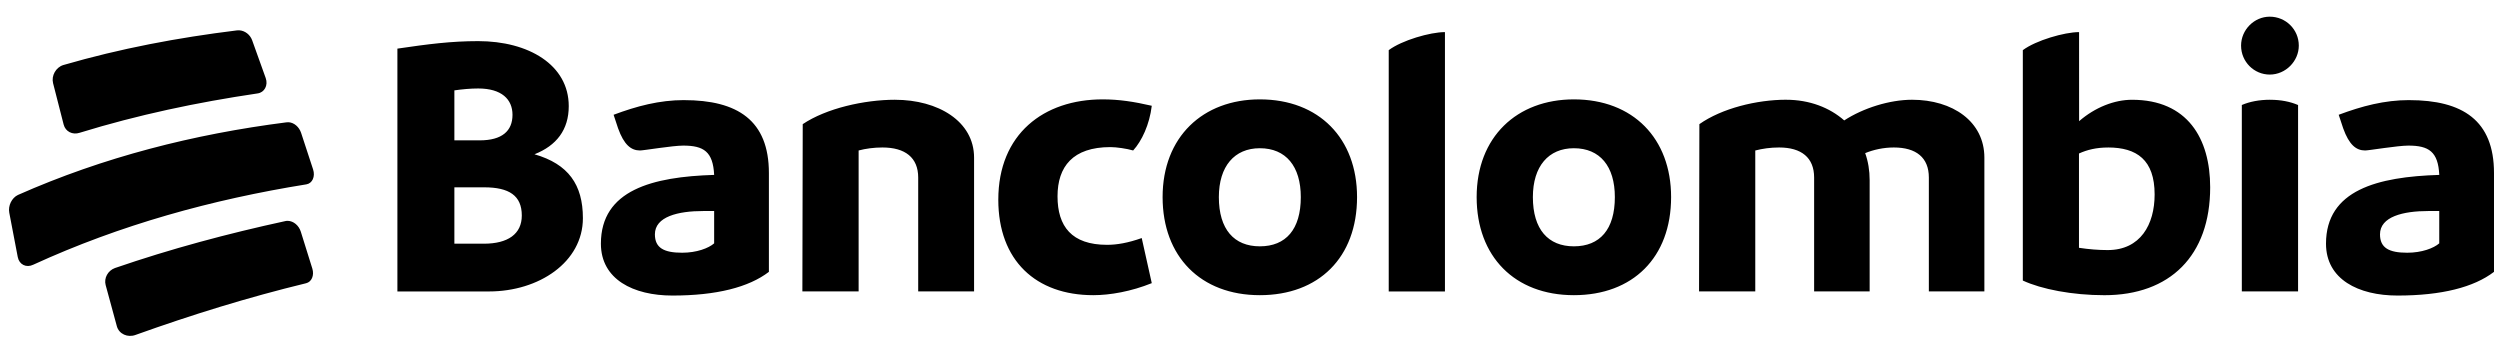
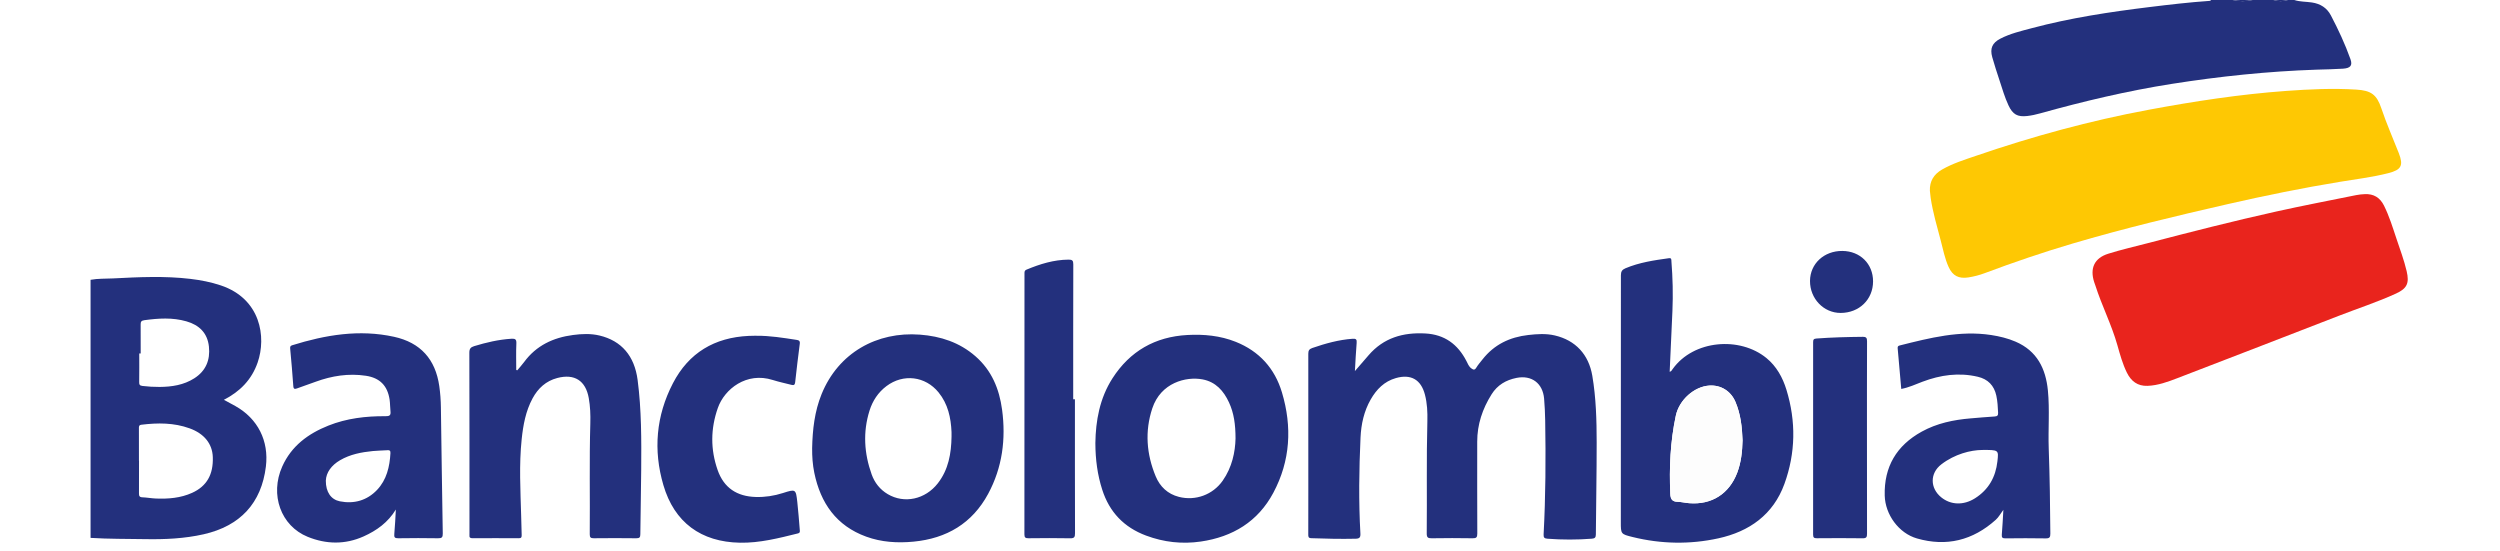
- <svg xmlns="http://www.w3.org/2000/svg" version="1.1" id="Capa_1" x="0px" y="0px" width="100" height="14" viewBox="0 0 100 14" enable-background="new 0 0 252 71" xml:space="preserve">
-   <defs id="defs33" />
-   <path id="path2" d="m 90.79,0.667 c -0.625,0 -1.147,0.527 -1.147,1.158 0,0.647 0.521,1.158 1.147,1.158 0.641,0 1.162,-0.541 1.162,-1.158 0,-0.646 -0.521,-1.158 -1.162,-1.158 z M 9.577,1.213 c -0.032,-0.002 -0.064,-0.002 -0.096,0.002 C 7.112,1.507 4.824,1.937 2.531,2.602 2.232,2.696 2.048,3.031 2.123,3.328 2.291,3.988 2.376,4.319 2.546,4.982 2.618,5.262 2.9,5.406 3.186,5.311 5.529,4.59 7.878,4.096 10.302,3.737 10.58,3.7 10.731,3.412 10.629,3.124 10.414,2.517 10.306,2.214 10.086,1.61 10.004,1.386 9.8,1.229 9.577,1.213 Z m 48.221,0.071 c -0.595,0 -1.728,0.331 -2.249,0.722 v 9.652 h 2.249 z m 25.365,0 c -0.581,0 -1.728,0.331 -2.25,0.722 v 9.216 c 0.743,0.346 1.98,0.586 3.263,0.586 2.622,0 4.231,-1.578 4.231,-4.315 0,-1.955 -0.909,-3.503 -3.128,-3.502 -0.7,0 -1.474,0.3 -2.115,0.856 z M 19.129,1.645 c -1.087,0 -2.011,0.12 -3.233,0.3 v 9.713 h 3.665 c 1.997,0 3.755,-1.173 3.755,-2.932 0,-1.338 -0.581,-2.165 -1.937,-2.555 0.879,-0.346 1.371,-0.978 1.371,-1.925 0,-1.654 -1.61,-2.601 -3.622,-2.601 z m 0,1.894 c 0.939,0 1.371,0.436 1.371,1.053 0,0.646 -0.417,1.022 -1.311,1.022 H 18.175 V 3.615 C 18.489,3.57 18.816,3.539 19.129,3.539 Z m 24.976,0.436 c -2.354,0 -4.173,1.383 -4.173,4.014 0,2.434 1.506,3.818 3.8,3.818 0.67,0 1.52,-0.15 2.339,-0.481 L 45.669,9.522 c -0.551,0.196 -0.998,0.271 -1.386,0.271 -1.416,0 -1.982,-0.737 -1.982,-1.94 5e-6,-1.188 0.611,-1.969 2.116,-1.969 0.239,0 0.656,0.06 0.909,0.135 C 45.669,5.644 45.982,4.983 46.071,4.231 45.356,4.066 44.76,3.975 44.105,3.975 Z m 6.288,0 c -2.28,0 -3.889,1.503 -3.889,3.909 0,2.375 1.52,3.923 3.889,3.923 2.355,0 3.889,-1.503 3.889,-3.923 0,-2.345 -1.52,-3.909 -3.889,-3.909 z m 12.562,0 c -2.279,0 -3.889,1.503 -3.889,3.909 0,2.375 1.52,3.923 3.889,3.923 2.355,0 3.889,-1.503 3.889,-3.923 0,-2.345 -1.52,-3.909 -3.889,-3.909 z m 8.491,0.014 c -1.175,0 -2.575,0.345 -3.471,0.977 l -0.013,6.691 H 70.211 V 6.02 c 0.284,-0.075 0.611,-0.121 0.953,-0.121 0.894,0 1.401,0.406 1.401,1.203 v 4.555 h 2.221 V 7.208 c 0,-0.391 -0.06,-0.752 -0.179,-1.083 0.328,-0.135 0.73,-0.226 1.147,-0.226 0.894,0 1.4,0.405 1.4,1.202 v 4.556 h 2.221 V 6.305 c 0,-1.443 -1.266,-2.314 -2.893,-2.315 -0.893,0 -1.952,0.33 -2.713,0.827 C 73.188,4.306 72.384,3.99 71.445,3.99 Z m -35.641,9.637e-4 c -1.237,0 -2.757,0.345 -3.696,0.976 l -0.014,6.691 h 2.25 V 6.019 c 0.283,-0.075 0.611,-0.12 0.953,-0.12 0.909,0 1.43,0.405 1.43,1.202 v 4.556 h 2.235 V 6.305 c 0,-1.458 -1.445,-2.314 -3.159,-2.314 z m 55,0 c -0.432,0 -0.819,0.075 -1.132,0.21 v 7.457 h 2.25 V 4.201 C 91.61,4.066 91.236,3.991 90.805,3.991 Z m -63.444,0.014 c -0.984,0 -1.893,0.241 -2.817,0.587 l 0.179,0.541 c 0.238,0.662 0.52,0.887 0.878,0.887 0.149,0 1.296,-0.195 1.728,-0.195 0.819,0 1.192,0.24 1.237,1.172 -2.459,0.075 -4.53,0.601 -4.53,2.751 0,1.427 1.296,2.075 2.861,2.075 1.758,0 3.055,-0.331 3.859,-0.948 V 6.922 c 0,-2.105 -1.251,-2.917 -3.397,-2.917 z m 69.003,0 c -0.984,0 -1.892,0.241 -2.816,0.587 l 0.179,0.541 c 0.238,0.662 0.52,0.887 0.879,0.887 0.149,0 1.296,-0.195 1.728,-0.195 0.818,0 1.192,0.24 1.237,1.172 -2.46,0.075 -4.531,0.601 -4.531,2.751 0,1.427 1.297,2.075 2.861,2.075 1.759,0 3.055,-0.331 3.859,-0.948 V 6.922 c 0,-2.105 -1.251,-2.917 -3.397,-2.917 z M 11.553,4.89 c -0.03,-0.002 -0.061,-0.001 -0.092,0.003 C 7.753,5.366 4.142,6.282 0.718,7.798 0.469,7.916 0.318,8.23 0.371,8.508 0.505,9.217 0.573,9.57 0.71,10.281 0.768,10.584 1.052,10.724 1.331,10.588 4.809,8.993 8.485,7.98 12.255,7.374 12.495,7.335 12.616,7.061 12.524,6.778 12.335,6.19 12.239,5.897 12.044,5.314 11.964,5.076 11.765,4.907 11.553,4.89 Z m 72.769,1.009 c 1.149,0 1.863,0.496 1.863,1.879 0,1.202 -0.566,2.225 -1.879,2.225 -0.356,0 -0.746,-0.03 -1.147,-0.091 V 6.14 c 0.329,-0.15 0.7,-0.24 1.163,-0.24 z m -33.929,0.03 c 1.043,0 1.639,0.722 1.639,1.955 0,1.292 -0.596,1.969 -1.639,1.969 -1.028,0 -1.639,-0.677 -1.639,-1.969 0,-1.234 0.625,-1.955 1.639,-1.955 z m 12.562,0 c 1.043,0 1.639,0.722 1.639,1.955 0,1.292 -0.596,1.969 -1.639,1.969 -1.028,0 -1.64,-0.677 -1.64,-1.969 0,-1.234 0.626,-1.955 1.64,-1.955 z M 18.175,7.493 h 1.192 c 0.999,0 1.505,0.332 1.505,1.128 0,0.737 -0.551,1.127 -1.52,1.127 h -1.177 z m 9.959,0.948 h 0.432 v 1.293 c -0.224,0.195 -0.7,0.375 -1.281,0.375 -0.73,0 -1.089,-0.194 -1.089,-0.736 0,-0.707 0.924,-0.932 1.937,-0.932 z m 69.004,0 h 0.432 v 1.293 c -0.224,0.195 -0.7,0.375 -1.282,0.375 -0.73,0 -1.088,-0.194 -1.088,-0.736 0,-0.707 0.923,-0.932 1.937,-0.932 z M 11.513,8.834 c -0.032,-6.421e-4 -0.065,0.002 -0.097,0.009 -2.315,0.503 -4.578,1.108 -6.82,1.879 -0.284,0.104 -0.444,0.404 -0.37,0.68 0.178,0.658 0.267,0.987 0.448,1.647 0.084,0.31 0.433,0.468 0.753,0.346 2.241,-0.803 4.505,-1.504 6.818,-2.066 0.222,-0.054 0.331,-0.315 0.249,-0.583 C 12.313,10.155 12.22,9.859 12.033,9.269 11.953,9.015 11.737,8.839 11.513,8.834 Z" style="stroke-width:0.494" />
+ <svg xmlns="http://www.w3.org/2000/svg" height="551" viewBox="34.93 51.42 2560 608.295" width="2500">
+   <path d="m34.93 360.32c8.23-1.52 16.59-1.11 24.89-1.54 28.44-1.47 56.89-2.85 85.31.52 11.42 1.36 22.66 3.54 33.58 7.2 44.09 14.76 50.49 57 40.63 85.25-6.54 18.76-19.33 31.88-37.23 41.06 4.44 2.41 8.6 4.59 12.7 6.89 24.78 13.91 37.14 38.43 33.68 66.77-4.92 40.31-28.26 65.59-68.65 74.76-21.28 4.83-42.86 5.77-64.52 5.39-20.13-.35-40.28-.12-60.39-1.39zm53.41 199.74h.09c0 11.99.06 23.99-.05 35.98-.02 2.75.44 4.27 3.69 4.39 4.98.19 9.93 1.15 14.91 1.35 13.75.56 27.32-.51 40.06-6.27 16.15-7.3 23.53-20.23 22.84-39.54-.52-14.65-9.51-25.83-25.55-31.65-17.37-6.31-35.23-6.21-53.26-4.01-3 .37-2.76 2.24-2.76 4.28.03 11.82.03 23.65.03 35.47zm1.93-118.42h-1.59c0 10.49.1 20.97-.07 31.45-.04 2.82.45 4.04 3.62 4.42 6.3.74 12.6 1.13 18.93 1.08 13.49-.11 26.58-2.08 38.22-9.48 12.85-8.17 17.82-20.3 16.22-35.08-1.62-15-10.7-23.8-24.84-27.85-15.41-4.42-30.93-3.39-46.54-1.26-3.4.46-4.01 1.88-3.99 4.76.09 10.66.04 21.31.04 31.96zm2377.5-390.22c6.31 2.07 12.97 1.74 19.45 2.72 9.47 1.42 16.63 5.96 21 14.3 8.18 15.61 15.64 31.57 21.56 48.19 2.51 7.05.18 10.06-8.31 10.62-9.64.64-19.31.75-28.97 1.07-53.66 1.8-106.92 7.36-159.95 15.71-49.2 7.75-97.51 19.22-145.43 32.58-4.63 1.29-9.38 2.34-14.15 2.88-10.81 1.23-16-1.77-20.65-11.68-4.18-8.9-6.88-18.35-9.94-27.65-2.8-8.52-5.63-17.04-8.04-25.68-2.67-9.58 0-15.71 8.84-20.31 10.99-5.72 23.05-8.51 34.91-11.67 42.54-11.34 85.96-17.89 129.59-23.25 22.15-2.72 44.3-5.32 66.57-6.85.7-.05 1.29-.2 1.52-.96h24c7.33 1.66 14.67 1.65 22 0h23c5.33 1.63 10.67 1.63 16 0 2.33-.02 4.66-.02 7-.02z" fill="#23307d" />
+   <path d="m2421.77 51.42c-7.33 1.65-14.67 1.66-22 0zm39 0c-5.33 1.63-10.67 1.63-16 0z" fill="#23307d" />
+   <path d="m2065.51 262.04c-.38-10.62 4.35-18.23 13.38-23.42 11.91-6.85 24.98-10.88 37.87-15.3 62.21-21.34 125.5-38.66 190.2-50.7 50.42-9.39 101.06-17.17 152.24-20.85 25.58-1.84 51.22-3.03 76.89-1.45 16.41 1.01 22.7 5.33 27.87 20.79 5.6 16.74 12.77 32.84 19.18 49.25 5.39 13.79 2.92 18.56-11.59 22.24-17.44 4.42-35.31 6.59-53.03 9.5-41.55 6.81-82.77 15.2-123.8 24.58-57.54 13.15-114.95 26.87-171.59 43.6-32.7 9.66-64.96 20.64-96.88 32.61a92.013 92.013 0 0 1 -18.3 4.81c-10.53 1.62-17.32-1.74-21.77-11.56-4.21-9.28-6.1-19.32-8.68-29.11-4.11-15.59-8.69-31.07-11.11-47.06-.4-2.64-.59-5.29-.88-7.93z" fill="#fec803" />
+   <path d="m2305.84 477.39c-11.09.44-18.27-5.24-22.9-14.69-4.69-9.6-7.53-19.89-10.41-30.12-6.38-22.62-17.17-43.6-24.31-65.93-.4-1.27-.91-2.5-1.32-3.76-4.96-15.33.18-26.57 15.53-31.37 14.42-4.51 29.2-7.89 43.83-11.71 46.98-12.28 94.02-24.29 141.42-34.83 29.38-6.53 58.96-12.18 88.46-18.16 3.09-.63 6.27-.91 9.43-1.07 9.88-.52 16.88 3.81 21.28 12.67 5.79 11.66 9.61 24.07 13.7 36.35 3.99 11.97 8.46 23.81 11.34 36.14 3.04 13.04.48 18.95-11.63 24.51-20.56 9.44-42.11 16.4-63.17 24.59-59.33 23.06-118.73 45.92-178.12 68.8-10.7 4.13-21.48 8.12-33.13 8.58z" fill="#e9241d" />
+   <path d="m1430.74 461.08c5.69-6.58 10.39-11.98 15.06-17.41 16.59-19.31 38.13-25.47 62.74-24.11 21.24 1.18 35.74 11.92 45.28 30.36 1.51 2.91 2.59 6.12 5.48 8.2 2.19 1.58 3.66 2.15 5.41-.74 1.97-3.26 4.53-6.16 6.9-9.17 12.88-16.39 30.05-24.64 50.51-26.95 9.82-1.11 19.57-1.79 29.29.48 22.88 5.33 37.43 21.01 41.42 44.49 4.14 24.4 4.8 49.05 4.82 73.69.03 33.81-.67 67.62-.9 101.44-.02 3.46-1.14 4.53-4.47 4.78a322.259 322.259 0 0 1 -48.93.02c-3.38-.25-4.47-1.25-4.28-4.8 2.23-41.94 2.47-83.91 1.74-125.89-.14-7.99-.52-15.99-1.19-23.95-1.45-17.01-13.81-26.28-30.55-22.89-11.52 2.33-20.97 7.79-27.46 18.14-10.06 16.04-15.85 33.22-15.84 52.25.01 33.82-.09 67.63.09 101.45.02 4.19-1.09 5.26-5.22 5.19-14.99-.26-29.99-.25-44.98 0-4.21.07-5.67-.75-5.62-5.39.43-41.31-.4-82.62.7-123.92.26-9.84-.19-19.66-2.68-29.24-4.34-16.67-15.52-23.02-32.08-18.3-12.82 3.65-21.4 12.44-27.8 23.61-7.43 12.99-10.54 27.21-11.23 42.02-1.63 35.29-2.13 70.59-.14 105.88.25 4.41-.96 5.74-5.27 5.84-16.33.37-32.65.02-48.97-.58-3.24-.12-3.32-1.68-3.31-4.09.06-15.99.04-31.98.05-47.97.02-50.47.08-100.95-.02-151.42-.01-3.49.85-5.27 4.34-6.47 14.51-5 29.17-9.13 44.59-10.22 3.92-.28 4.77.84 4.45 4.61-.84 9.87-1.26 19.79-1.93 31.06zm347.5.8c1.9-.4 2.5-1.92 3.32-3.07 22.99-32.15 74.04-36.22 103.5-12.11 11.11 9.09 17.92 21.43 22.09 35.01 10.69 34.84 10.17 69.74-2.23 103.92-12.34 34.02-38.79 52.62-72.92 60.1-31.42 6.89-63.19 6.3-94.6-1.43-13.13-3.23-13.09-3.36-13.08-16.57.06-90.79.15-181.58.08-272.37 0-4.13 1.26-6.17 4.99-7.75 15.37-6.48 31.64-8.86 47.96-11.13 3.1-.43 2.68 1.6 2.81 3.31 1.45 18.28 1.92 36.59 1.12 54.92-.98 22.28-2.01 44.57-3.04 67.17zm80.46 75.62c-.5-14.25-2.02-28.75-7.87-42.47-5.08-11.93-16.13-18.78-28.92-17.94-16.44 1.09-33.15 15.66-36.9 33.28-6.06 28.49-7.38 57.38-6.07 86.44.25 5.5 2.06 8.44 7.95 8.59 4.3.11 8.57 1.19 12.88 1.53 24.83 1.98 44.23-10.39 53.06-33.7 4.3-11.37 5.57-23.23 5.87-35.73zm-714.48 3.08c.35-24.53 4.69-49.43 18.93-71.58 19.27-29.96 47.05-45.78 82.55-47.74 18.26-1.01 36.29.67 53.47 7.53 25.96 10.37 43.07 29.3 51.02 55.82 11.4 38.04 9.36 75.5-9.51 110.85-16.97 31.79-44.83 48.68-80.06 53.81-20.63 3-40.76.77-60.38-6.56-24.4-9.11-40.5-25.88-48.45-50.69-5.24-16.34-7.5-33.05-7.57-51.44zm154.74-5.07c-.02-15.7-1.82-28.15-7.22-39.82-5.92-12.8-14.65-22.7-29.25-25.44-18.09-3.39-46.02 3.55-55.44 32.02-8.37 25.29-6.39 50.57 3.76 75 4.72 11.36 13.22 19.51 25.58 22.68 18.3 4.7 37.51-2.33 48.39-17.84 10.4-14.83 13.83-31.76 14.18-46.6zm-467.42 10.62c.44-20.41 2.68-40.53 10.44-59.62 18.55-45.62 61.06-69.28 108.65-65.65 22.82 1.74 43.61 8.54 61.17 23.84 17.92 15.62 26.33 35.99 29.42 58.91 4.38 32.51.32 63.89-15.35 92.97-17.58 32.63-45.86 49.32-82.42 52.81-17.8 1.7-35.34.61-52.2-5.51-33.04-12.01-50.4-37.05-57.31-70.42-1.86-9.01-2.48-18.15-2.4-27.33zm153.89-12.71c0-1.66.06-3.33-.01-4.99-.67-15.92-3.94-31.04-14.29-43.78-14.63-18.01-39-20.93-57.54-6.97-9.22 6.95-15.3 16.22-18.71 27.08-7.45 23.73-5.91 47.34 2.4 70.49 3.26 9.08 9.16 16.61 17.67 21.66 18.31 10.88 41.46 5.87 55.29-11.86 11.86-15.2 14.9-33.03 15.19-51.63zm-613.47 80.49c-8.58 14.17-21.07 23.19-35.62 29.71-20.45 9.16-41.26 8.72-61.64.46-29.75-12.06-42.04-46.56-28.17-77.61 10.13-22.67 28.54-36.24 50.91-45.17 20.26-8.09 41.52-10.56 63.13-10.4 4.24.03 6-.77 5.47-5.38-.49-4.28-.33-8.62-.97-12.93-2.32-15.45-10.83-24.03-26.24-26.34-19.08-2.85-37.46.05-55.41 6.61-6.86 2.51-13.74 4.97-20.64 7.38-2.25.78-3.78.95-4.02-2.54-.92-13.78-2.2-27.55-3.45-41.31-.17-1.91-.01-3.13 2.06-3.77 36.84-11.5 74.18-17.82 112.6-9.39 29.25 6.42 45.7 24.82 49.94 54.41 1.11 7.76 1.67 15.56 1.78 23.39.67 46.47 1.26 92.94 2.07 139.4.07 4.2-1.07 5.29-5.19 5.22-14.66-.25-29.32-.23-43.98 0-3.93.06-4.68-1.11-4.33-4.83.83-8.94 1.17-17.93 1.7-26.91zm-77.31-31.82c-.03 12.53 5.67 20.81 15.49 22.78 15.7 3.14 29.99-.97 41-12.51 10.65-11.17 14.04-25.65 14.85-40.79.16-2.95-1.17-3.27-3.53-3.11-5.31.37-10.64.38-15.93.91-12.62 1.27-25.02 3.62-36.15 10.13-9.46 5.53-15.38 13.49-15.73 22.59zm1739.26-101.29c-1.32-15.16-2.59-30.07-3.97-44.98-.18-1.98.68-2.62 2.33-3.03 33.14-8.33 66.26-16.82 100.95-11.5 9.24 1.42 18.28 3.61 26.88 7.31 23.67 10.2 33.34 29.66 35.7 54 2.07 21.29.16 42.63.91 63.92 1.11 31.3 1.59 62.61 1.79 93.92.03 4.02-.83 5.43-5.13 5.35-14.82-.27-29.66-.2-44.49-.03-3.34.04-4.23-.95-3.96-4.24.74-8.79 1.14-17.61 1.72-27.29-3.06 4.09-5.09 8.06-8.37 11.01-25.26 22.74-54.45 30.01-87.06 20.6-20.12-5.8-35-26.36-35.56-47.3-.85-31.81 13.07-55.28 40.85-70.6 16.8-9.27 35.11-13.06 54.01-14.64 8.8-.73 17.59-1.53 26.4-2.08 2.91-.18 4.06-1.03 3.91-4.15-.31-6.33-.6-12.62-1.95-18.84-2.44-11.25-9.31-18.24-20.37-20.85-20.97-4.95-41.29-2.05-61.2 5.47-7.58 2.89-14.99 6.35-23.39 7.95zm89.1 67.38c-12.48.17-29.92 4.4-44.88 15.9-12.75 9.8-12.56 26.28-.06 36.41 10.46 8.48 24.6 9.06 37.29 1.01 14.89-9.44 22.76-23.29 24.7-40.74 1.42-12.7 1.58-12.69-17.05-12.58zm-1617.02-87.93c2.55-3.06 5.27-6 7.63-9.21 13.41-18.19 32-26.87 53.88-29.78 9.82-1.31 19.59-1.74 29.28.57 24.33 5.8 38.63 22.56 42.09 49.04 4.31 32.97 4.21 66.12 3.96 99.26-.18 23.65-.74 47.3-.96 70.96-.03 3.33-.72 4.61-4.37 4.56-15.66-.2-31.33-.18-46.99-.01-3.45.04-4.52-.91-4.49-4.44.4-40.81-.56-81.63.64-122.43.27-9.34-.08-18.65-1.72-27.87-3.42-19.27-15.74-27.18-34.75-22.18-12.53 3.3-21.25 11.32-27.3 22.5-7.58 14.04-10.36 29.38-12.01 45-2.99 28.27-1.35 56.58-.57 84.87.19 6.99.27 13.99.56 20.98.1 2.44-.38 3.57-3.2 3.55-17-.12-33.99-.1-50.99-.01-2.55.01-3.78-.73-3.46-3.4.1-.82.01-1.66.01-2.5 0-66.3.04-132.6-.13-198.91-.01-4.3 1.4-6.05 5.29-7.24 13.41-4.08 26.96-7.27 41.01-8.16 4.09-.26 5.84.38 5.61 5.17-.46 9.75-.14 19.53-.14 29.29.39.13.76.26 1.12.39zm264.07-38.15c14.89-.14 29.52 2.28 44.18 4.52 2.62.4 4.09 1.06 3.65 4.34-1.87 14.19-3.52 28.41-5.11 42.64-.31 2.77-1.56 3.34-3.96 2.72-6.92-1.79-13.95-3.23-20.75-5.4-28.97-9.24-53.31 9.99-60.65 30.91-8.04 22.92-8.2 45.66-.24 68.45 6.92 19.84 21.47 29.22 42.14 29.8 10.25.29 20.21-1.24 29.98-4.36 14.11-4.51 14.27-4.43 15.88 10.11 1.12 10.09 1.84 20.23 2.69 30.35.14 1.74.64 3.47-2.14 4.15-21.01 5.2-41.97 10.63-63.89 10.23-42.99-.79-72.47-22.41-84.52-63.58-11.32-38.65-8.1-76.52 10.53-112.44 17.48-33.71 46.01-50.55 83.71-52.3 2-.09 4-.1 6-.14.83-.02 1.66 0 2.5 0zm351.59 70.08c0 49.31-.06 98.62.1 147.93.01 4.31-.88 5.66-5.41 5.57-15.32-.31-30.66-.22-45.99-.04-3.44.04-4.48-.87-4.47-4.41.1-95.79.08-191.59.08-287.38 0-1.97-.24-3.72 2.34-4.8 14.85-6.17 29.97-10.87 46.29-11.01 4.12-.03 5.27 1.01 5.26 5.2-.15 49.64-.1 99.29-.1 148.93.63.01 1.27.01 1.9.01zm874.39 42.53c0 35.3-.05 70.61.08 105.91.01 3.75-.72 5.11-4.83 5.05-16.82-.25-33.64-.18-50.47-.04-3.15.03-4.24-.69-4.23-4.08.1-70.77.09-141.55.02-212.32 0-2.91.62-3.86 3.76-4.1 16.95-1.27 33.92-1.69 50.91-1.86 4.09-.04 4.86 1.26 4.85 5.03-.14 35.47-.09 70.94-.09 106.41zm6.74-172.66c-.01 19.99-15.26 34.82-35.84 34.85-18.73.03-33.89-15.84-33.77-35.33.12-19.03 15.47-33.26 35.71-33.11 19.67.14 33.91 14.25 33.9 33.59z" fill="#23307d" />
+   <path d="m1858.7 537.5c-.3 12.49-1.57 24.36-5.87 35.73-8.83 23.32-28.23 35.69-53.06 33.7-4.31-.34-8.57-1.42-12.88-1.53-5.9-.15-7.71-3.09-7.95-8.59-1.31-29.06.01-57.95 6.07-86.44 3.75-17.63 20.46-32.2 36.9-33.28 12.8-.85 23.84 6.01 28.92 17.94 5.84 13.72 7.37 28.23 7.87 42.47z" fill="#fdfdfd" />
</svg>
